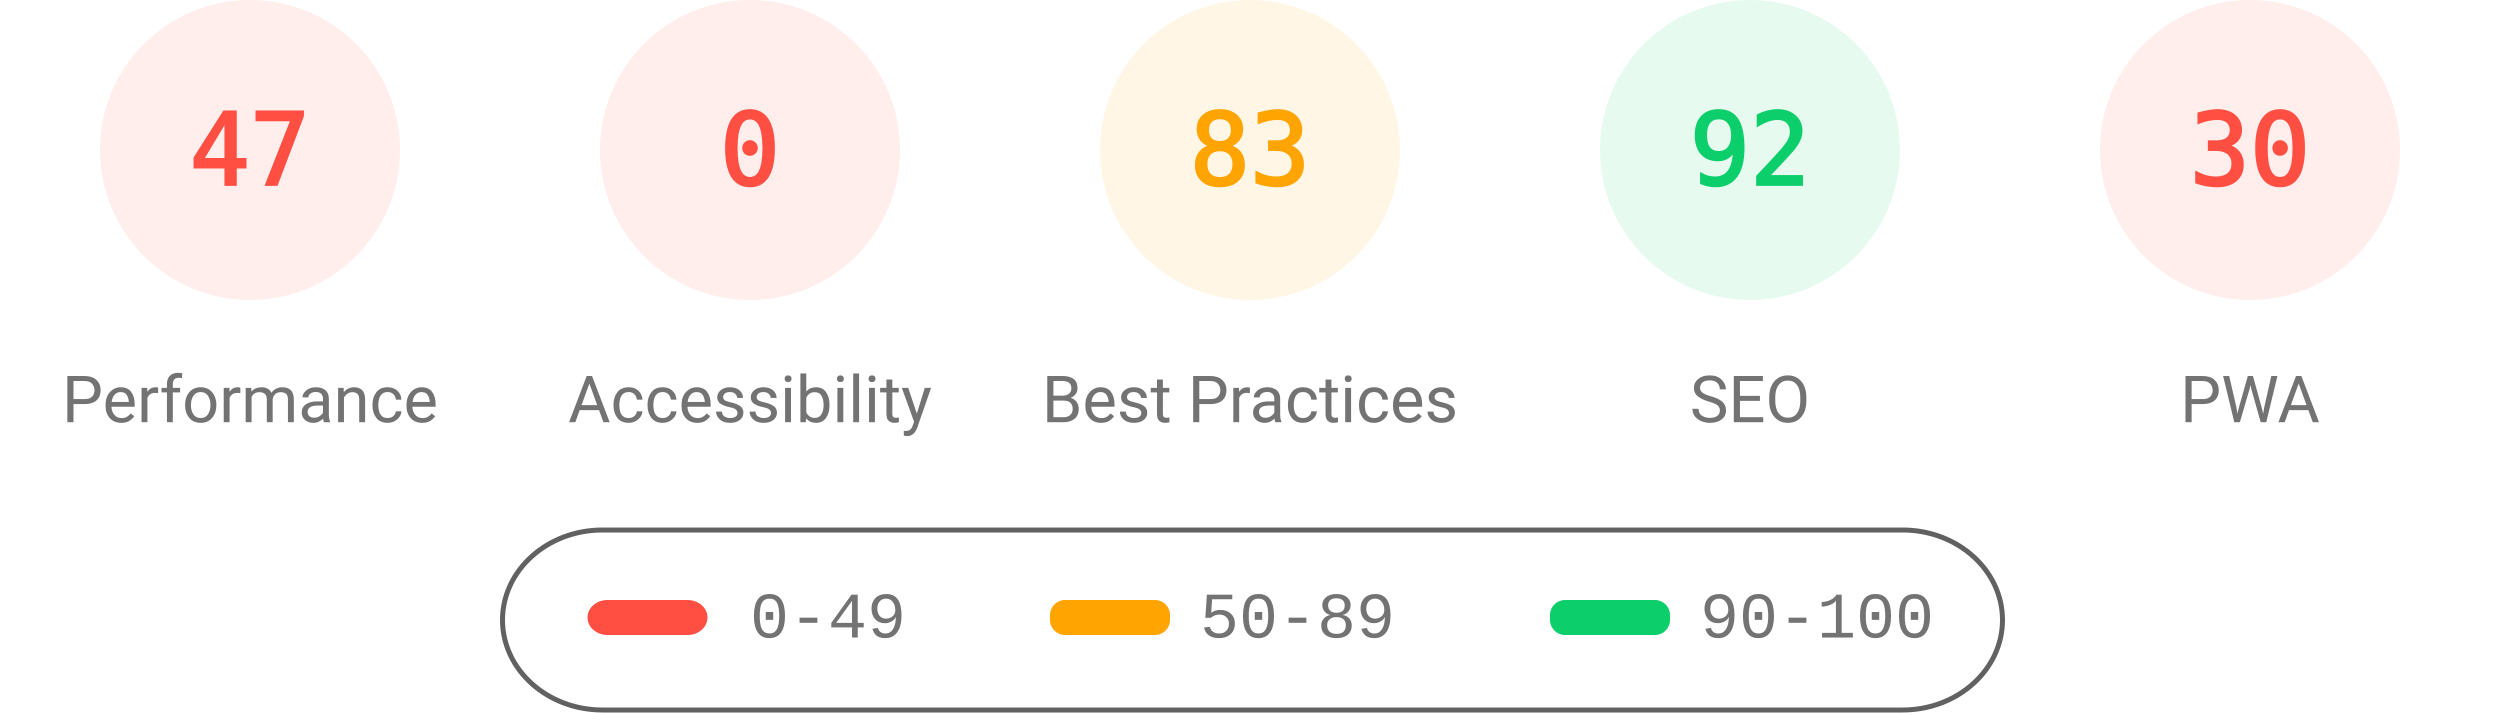
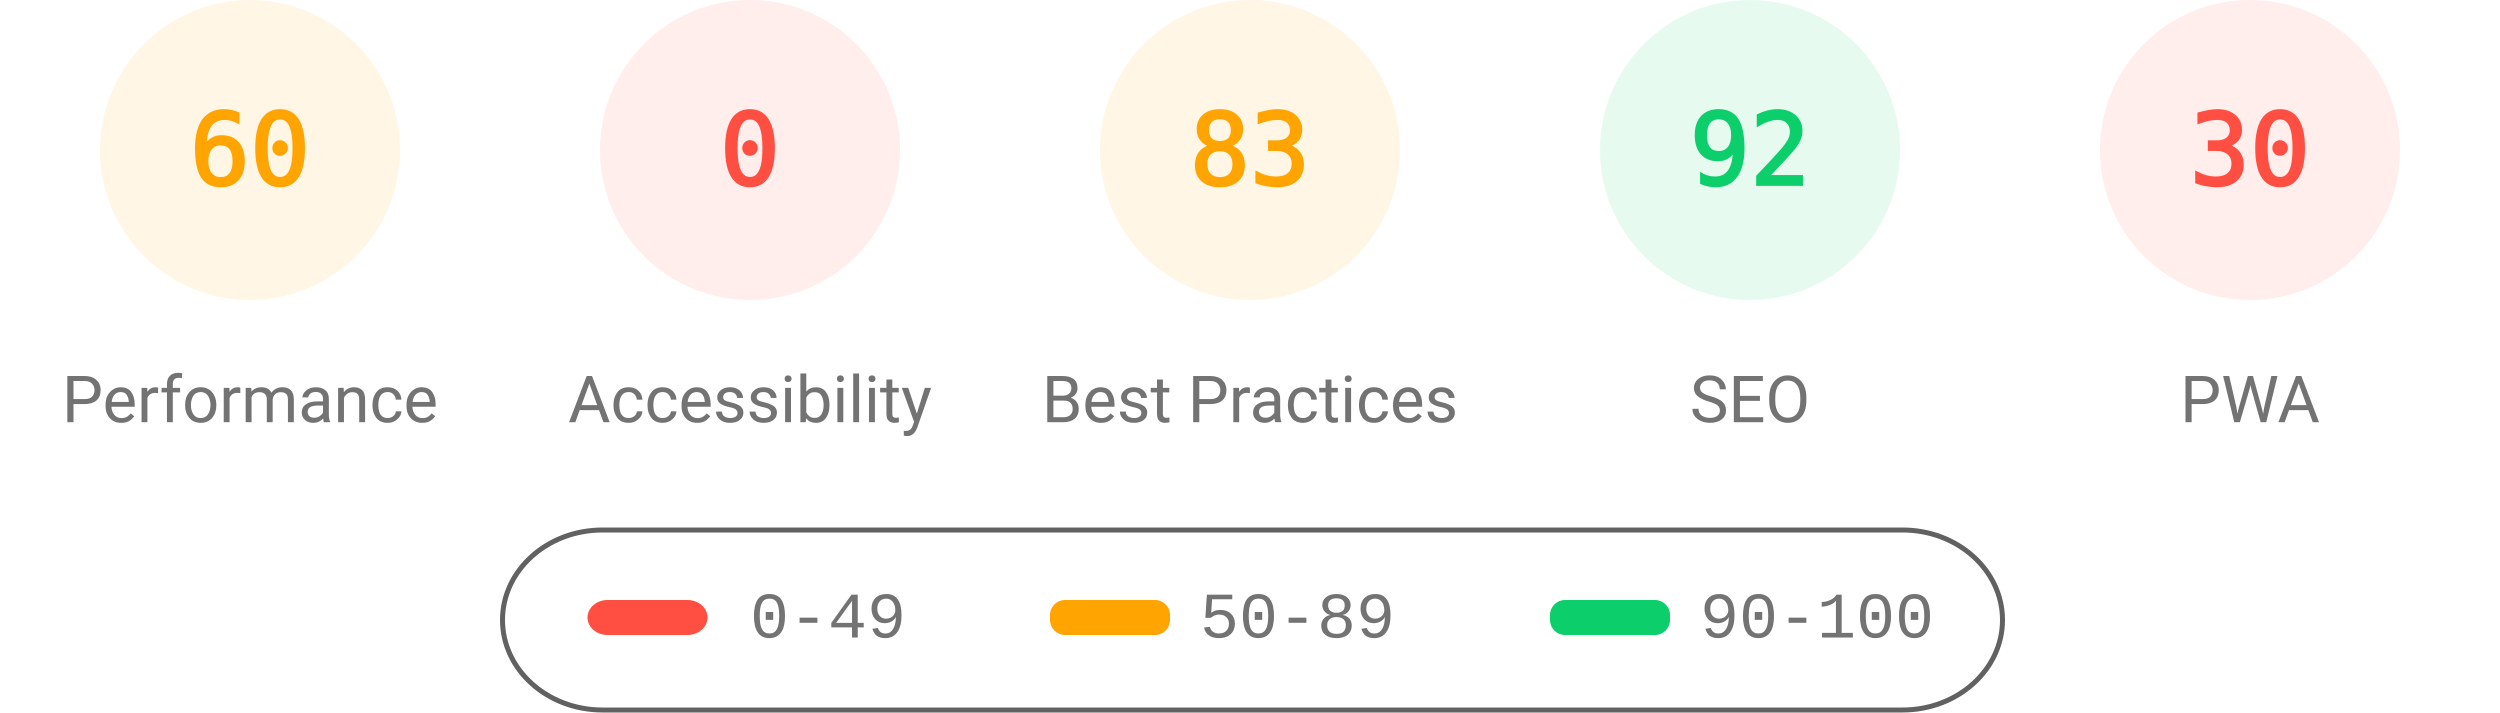
<svg xmlns="http://www.w3.org/2000/svg" fill="none" width="1000" height="285">
  <style>.gauge-base{opacity:.1}.gauge-arc{fill:none;animation-delay:250ms;stroke-linecap:round;transform:rotate(-90deg);transform-origin:100px 60px;animation:load-gauge 1s ease forwards}.guage-text{font-size:40px;font-family:monospace;text-align:center}.guage-red{color:#ff4e42;fill:#ff4e42;stroke:#ff4e42}.guage-orange{color:#ffa400;fill:#ffa400;stroke:#ffa400}.guage-green{color:#0cce6b;fill:#0cce6b;stroke:#0cce6b}.guage-undefined{color:#5c5c5c;fill:#5c5c5c;stroke:#5c5c5c}.guage-title{color:#737373;fill:#737373;stroke:none;font-size:26px;line-height:26px;font-family:Roboto,Halvetica,Arial,sans-serif}@keyframes load-gauge{from{stroke-dasharray:0 352.858}}</style>
-   <svg class="guage-div guage-perf guage-red" viewBox="0 0 200 200" width="200" height="200">
+   <svg class="guage-div guage-perf guage-orange" viewBox="0 0 200 200" width="200" height="200">
    <circle class="gauge-base" r="56" cx="100" cy="60" stroke-width="8" />
-     <circle class="gauge-arc guage-arc-1" r="56" cx="100" cy="60" stroke-width="8" style="stroke-dasharray:165.373,351.858" />
-     <text class="guage-text" x="100" y="60" alignment-baseline="central" dominant-baseline="central" text-anchor="middle">47</text>
+     <circle class="gauge-arc guage-arc-1" r="56" cx="100" cy="60" stroke-width="8" style="stroke-dasharray:211.115,351.858" />
+     <text class="guage-text" x="100" y="60" alignment-baseline="central" dominant-baseline="central" text-anchor="middle">60</text>
    <text class="guage-title" x="100" y="160" alignment-baseline="central" dominant-baseline="central" text-anchor="middle">Performance</text>
  </svg>
  <svg class="guage-div guage-acc guage-red" viewBox="0 0 200 200" width="200" height="200" x="200">
    <circle class="gauge-base" r="56" cx="100" cy="60" stroke-width="8" />
    <circle class="gauge-arc guage-arc-2" r="56" cx="100" cy="60" stroke-width="8" style="stroke-dasharray:0,351.858" />
    <text class="guage-text" x="100" y="60" alignment-baseline="central" dominant-baseline="central" text-anchor="middle">0</text>
    <text class="guage-title" x="100" y="160" alignment-baseline="central" dominant-baseline="central" text-anchor="middle">Accessibility</text>
  </svg>
  <svg class="guage-div guage-best guage-orange" viewBox="0 0 200 200" width="200" height="200" x="400">
    <circle class="gauge-base" r="56" cx="100" cy="60" stroke-width="8" />
    <circle class="gauge-arc guage-arc-3" r="56" cx="100" cy="60" stroke-width="8" style="stroke-dasharray:292.042,351.858" />
    <text class="guage-text" x="100" y="60" alignment-baseline="central" dominant-baseline="central" text-anchor="middle">83</text>
    <text class="guage-title" x="100" y="160" alignment-baseline="central" dominant-baseline="central" text-anchor="middle">Best Practices</text>
  </svg>
  <svg class="guage-div guage-seo guage-green" viewBox="0 0 200 200" width="200" height="200" x="600">
    <circle class="gauge-base" r="56" cx="100" cy="60" stroke-width="8" />
    <circle class="gauge-arc guage-arc-4" r="56" cx="100" cy="60" stroke-width="8" style="stroke-dasharray:323.709,351.858" />
    <text class="guage-text" x="100" y="60" alignment-baseline="central" dominant-baseline="central" text-anchor="middle">92</text>
    <text class="guage-title" x="100" y="160" alignment-baseline="central" dominant-baseline="central" text-anchor="middle">SEO</text>
  </svg>
  <svg class="guage-div guage-pwa guage-red" viewBox="0 0 200 200" width="200" height="200" x="800">
    <circle class="gauge-base" r="56" cx="100" cy="60" stroke-width="8" />
    <circle class="gauge-arc guage-arc-4" r="56" cx="100" cy="60" stroke-width="8" style="stroke-dasharray:105.557,351.858" />
    <text class="guage-text" x="100" y="60" alignment-baseline="central" dominant-baseline="central" text-anchor="middle">30</text>
    <text class="guage-title" x="100" y="160" alignment-baseline="central" dominant-baseline="central" text-anchor="middle">PWA</text>
  </svg>
  <svg width="604" height="76" x="200" y="210">
    <path fill="none" id="canvas_background" d="M-1-1h604v80H-1z" />
    <rect fill-opacity="0" stroke="#616161" stroke-width="2" rx="40" id="svg_2" height="72" width="600" y="2" x="1" fill="#000" />
    <rect stroke="#000" rx="8" id="svg_3" height="14" width="48" y="30" x="35" stroke-opacity="null" stroke-width="0" fill="#ff4e42" />
    <rect stroke="#000" rx="6" id="svg_4" height="14" width="48" y="30" x="220" stroke-opacity="null" stroke-width="0" fill="#ffa400" />
    <rect stroke="#000" rx="6" id="svg_5" height="14" width="48" y="30" x="420" stroke-opacity="null" stroke-width="0" fill="#0cce6b" />
    <text xml:space="preserve" text-anchor="start" font-family="'Courier New', Courier, monospace" font-size="26" id="svg_6" y="45" x="100" stroke-opacity="null" stroke-width="0" stroke="#000" fill="#737373">0-49</text>
    <text xml:space="preserve" text-anchor="start" font-family="'Courier New', Courier, monospace" font-size="26" id="svg_7" y="45" x="280" stroke-opacity="null" stroke-width="0" stroke="#000" fill="#737373">50-89</text>
    <text xml:space="preserve" text-anchor="start" font-family="'Courier New', Courier, monospace" font-size="26" id="svg_8" y="45" x="480" stroke-opacity="null" stroke-width="0" stroke="#000" fill="#737373">90-100</text>
  </svg>
</svg>
